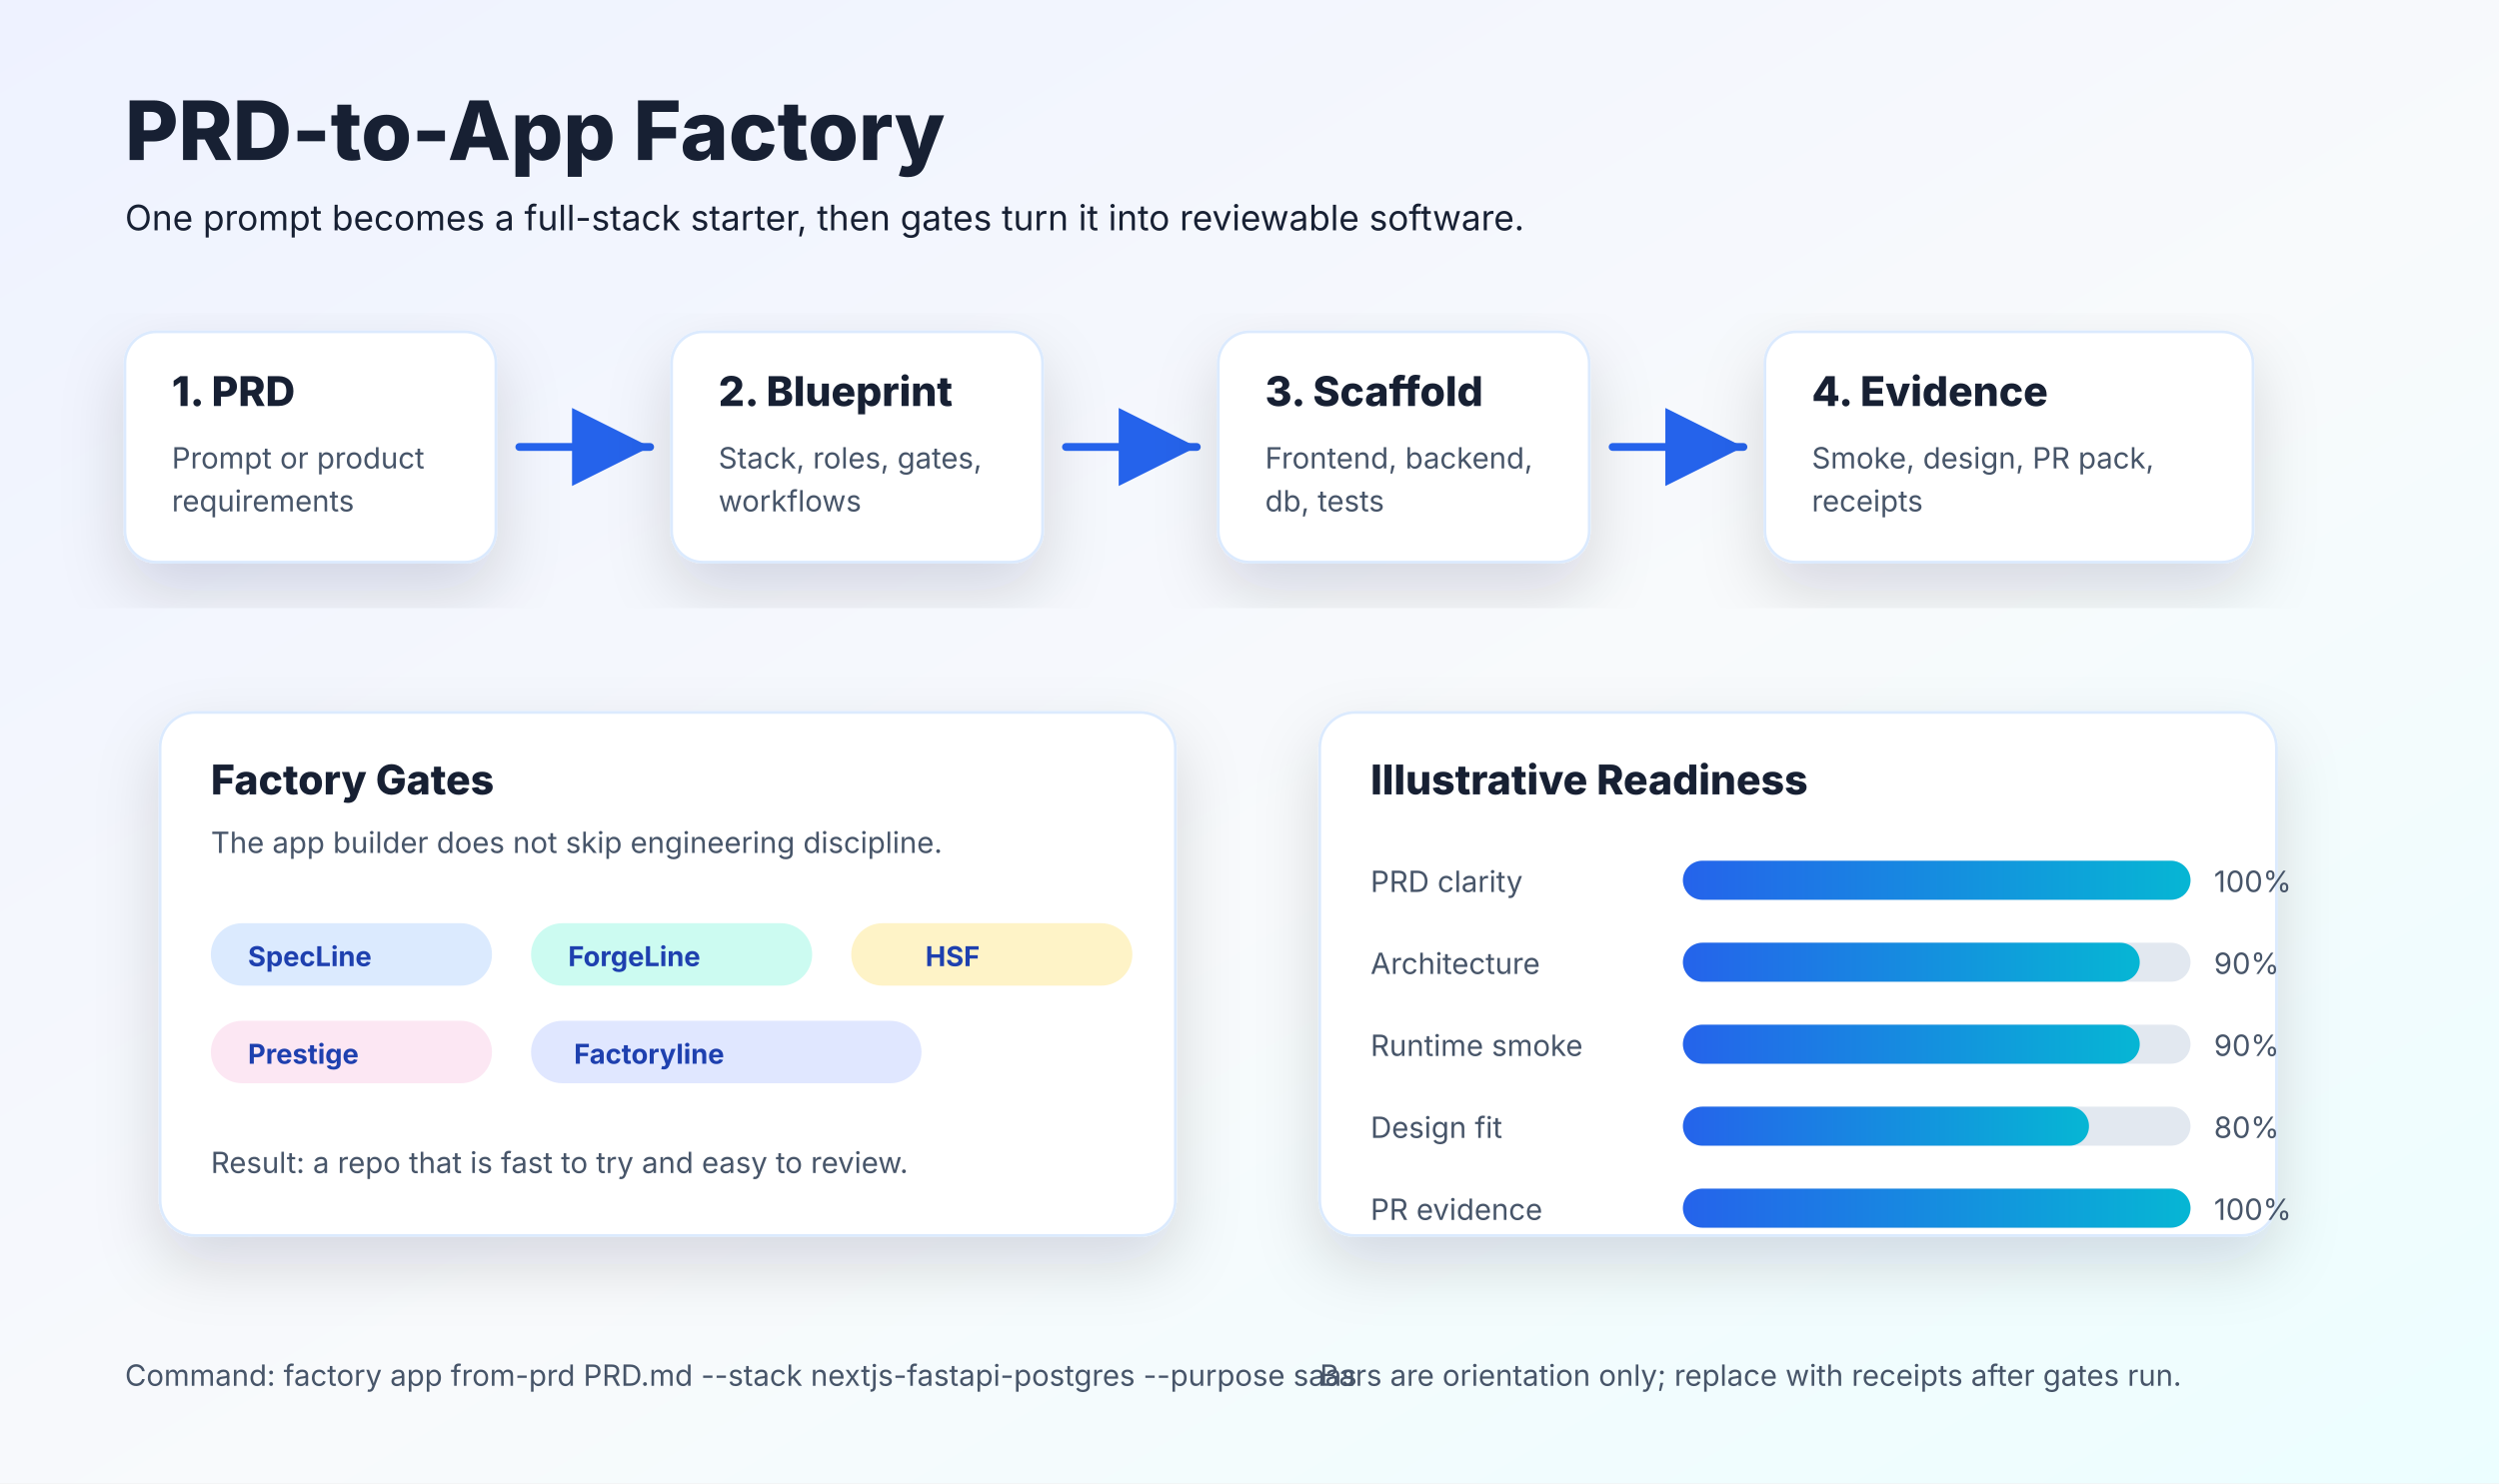
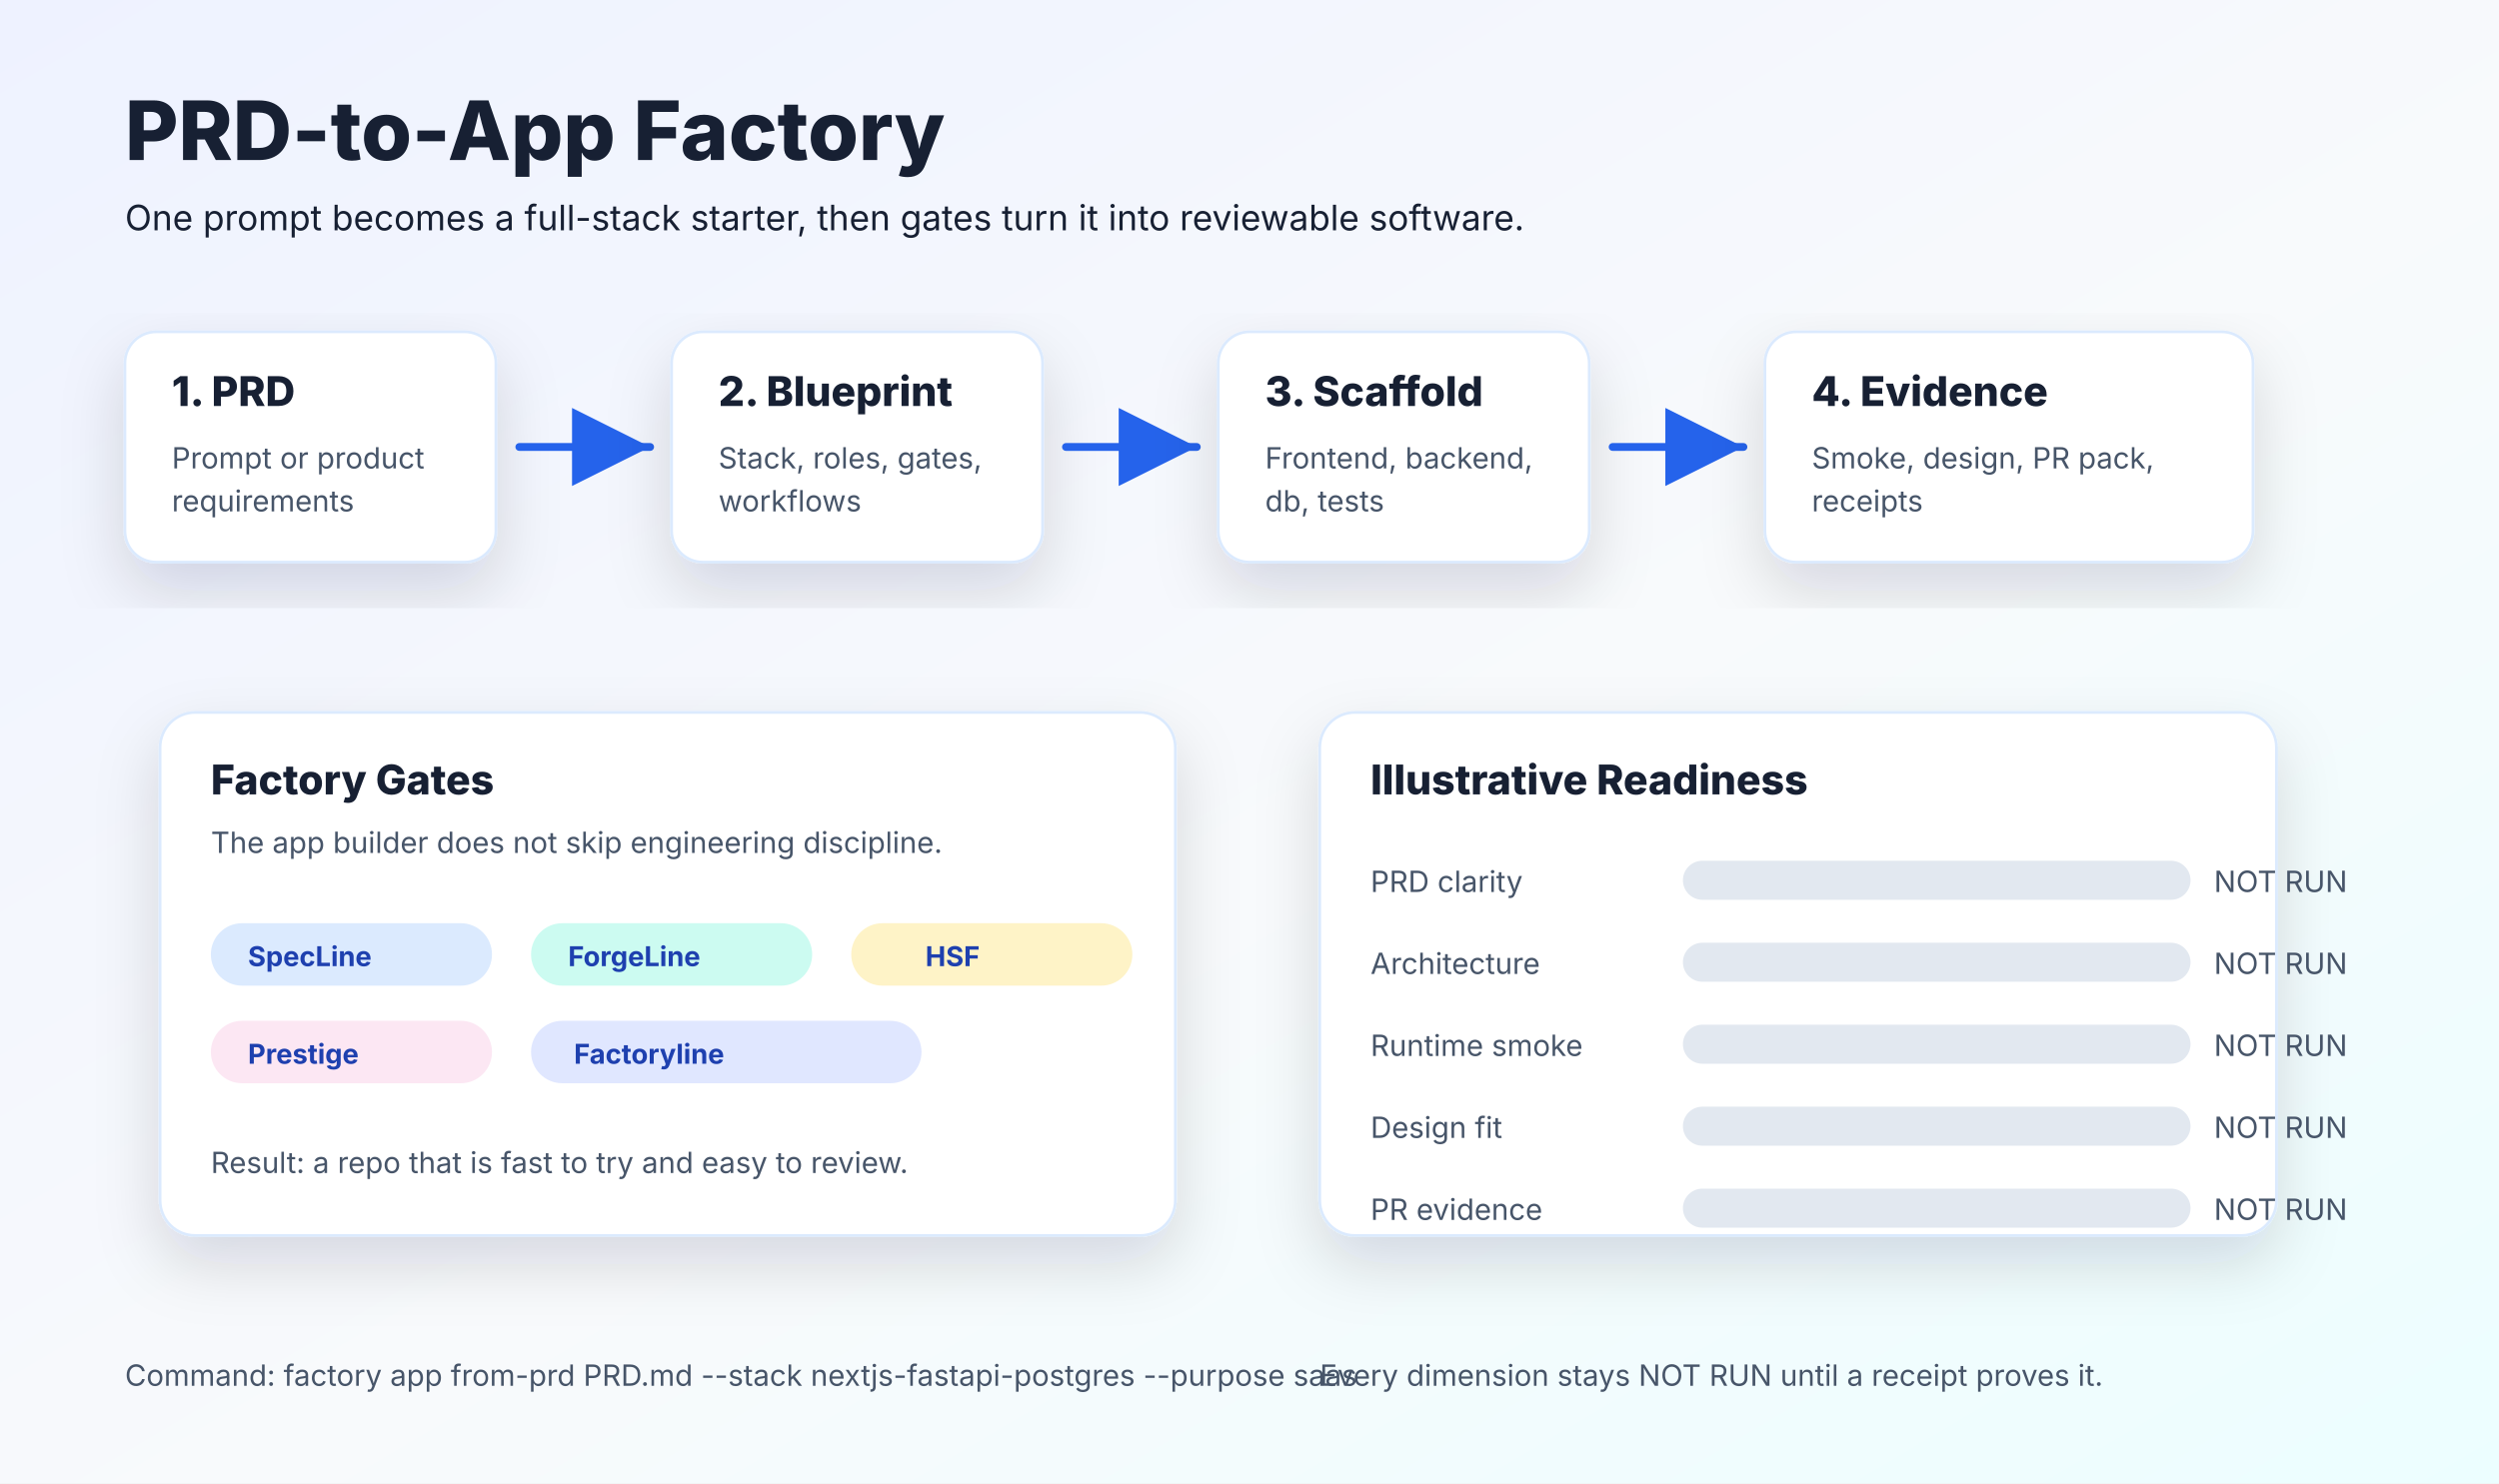
<svg xmlns="http://www.w3.org/2000/svg" width="1280" height="760" viewBox="0 0 1280 760" role="img" aria-labelledby="title desc">
  <defs>
    <linearGradient id="bg" x1="0" x2="1" y1="0" y2="1">
      <stop offset="0" stop-color="#eef2ff" />
      <stop offset="0.55" stop-color="#f8fafc" />
      <stop offset="1" stop-color="#ecfeff" />
    </linearGradient>
    <linearGradient id="blue" x1="0" x2="1">
      <stop offset="0" stop-color="#2563eb" />
      <stop offset="1" stop-color="#06b6d4" />
    </linearGradient>
    <filter id="shadow" x="-20%" y="-20%" width="140%" height="140%">
      <feDropShadow dx="0" dy="14" stdDeviation="16" flood-color="#0f172a" flood-opacity="0.14" />
    </filter>
    <style>
      .label{font-family:Inter,Segoe UI,Arial,sans-serif;fill:#172033}
      .small{font-size:18px}
      .tiny{font-size:15px;fill:#475569}
      .title{font-size:42px;font-weight:800}
      .card-title{font-size:21px;font-weight:800}
      .pill{font-size:14px;font-weight:700;fill:#1e40af}
      .card{fill:#ffffff;stroke:#dbeafe;stroke-width:1.4;filter:url(#shadow)}
      .arrow{stroke:#2563eb;stroke-width:4;fill:none;stroke-linecap:round;stroke-linejoin:round;marker-end:url(#arrow)}
      .bar-bg{fill:#e2e8f0}
      .bar{fill:url(#blue)}
    </style>
    <marker id="arrow" markerWidth="14" markerHeight="14" refX="12" refY="7" orient="auto">
      <path d="M2,2 L12,7 L2,12 Z" fill="#2563eb" />
    </marker>
  </defs>
  <rect width="1280" height="760" rx="0" fill="url(#bg)" />
  <text class="label title" x="64" y="82">PRD-to-App Factory</text>
  <text class="label small" x="64" y="118">One prompt becomes a full-stack starter, then gates turn it into reviewable software.</text>
  <g transform="translate(64 170)">
    <rect class="card" width="190" height="118" rx="16" />
    <text class="label card-title" x="24" y="38">1. PRD</text>
    <text class="label tiny" x="24" y="70">Prompt or product</text>
    <text class="label tiny" x="24" y="92">requirements</text>
  </g>
  <path class="arrow" d="M266 229 H333" />
  <g transform="translate(344 170)">
    <rect class="card" width="190" height="118" rx="16" />
    <text class="label card-title" x="24" y="38">2. Blueprint</text>
    <text class="label tiny" x="24" y="70">Stack, roles, gates,</text>
    <text class="label tiny" x="24" y="92">workflows</text>
  </g>
  <path class="arrow" d="M546 229 H613" />
  <g transform="translate(624 170)">
    <rect class="card" width="190" height="118" rx="16" />
    <text class="label card-title" x="24" y="38">3. Scaffold</text>
    <text class="label tiny" x="24" y="70">Frontend, backend,</text>
    <text class="label tiny" x="24" y="92">db, tests</text>
  </g>
  <path class="arrow" d="M826 229 H893" />
  <g transform="translate(904 170)">
    <rect class="card" width="250" height="118" rx="16" />
    <text class="label card-title" x="24" y="38">4. Evidence</text>
    <text class="label tiny" x="24" y="70">Smoke, design, PR pack,</text>
    <text class="label tiny" x="24" y="92">receipts</text>
  </g>
  <g transform="translate(82 365)">
    <rect class="card" width="520" height="268" rx="18" />
    <text class="label card-title" x="26" y="42">Factory Gates</text>
    <text class="label tiny" x="26" y="72">The app builder does not skip engineering discipline.</text>
    <g transform="translate(26 108)">
      <rect width="144" height="32" rx="16" fill="#dbeafe" />
      <text class="label pill" x="19" y="22">SpecLine</text>
      <rect x="164" width="144" height="32" rx="16" fill="#ccfbf1" />
      <text class="label pill" x="183" y="22">ForgeLine</text>
      <rect x="328" width="144" height="32" rx="16" fill="#fef3c7" />
      <text class="label pill" x="366" y="22">HSF</text>
    </g>
    <g transform="translate(26 158)">
      <rect width="144" height="32" rx="16" fill="#fce7f3" />
      <text class="label pill" x="19" y="22">Prestige</text>
      <rect x="164" width="200" height="32" rx="16" fill="#e0e7ff" />
      <text class="label pill" x="186" y="22">Factoryline</text>
    </g>
    <text class="label tiny" x="26" y="236">Result: a repo that is fast to try and easy to review.</text>
  </g>
  <g transform="translate(676 365)">
    <rect class="card" width="490" height="268" rx="18" />
    <text class="label card-title" x="26" y="42">Illustrative Readiness</text>
    <g transform="translate(26 74)">
      <text class="label tiny" x="0" y="18">PRD clarity</text>
      <rect class="bar-bg" x="160" y="2" width="260" height="20" rx="10" />
-       <rect class="bar" x="160" y="2" width="260" height="20" rx="10" />
-       <text class="label tiny" x="432" y="18">100%</text>
+       <text class="label tiny" x="432" y="18">NOT RUN</text>
    </g>
    <g transform="translate(26 116)">
      <text class="label tiny" x="0" y="18">Architecture</text>
      <rect class="bar-bg" x="160" y="2" width="260" height="20" rx="10" />
-       <rect class="bar" x="160" y="2" width="234" height="20" rx="10" />
-       <text class="label tiny" x="432" y="18">90%</text>
+       <text class="label tiny" x="432" y="18">NOT RUN</text>
    </g>
    <g transform="translate(26 158)">
      <text class="label tiny" x="0" y="18">Runtime smoke</text>
      <rect class="bar-bg" x="160" y="2" width="260" height="20" rx="10" />
-       <rect class="bar" x="160" y="2" width="234" height="20" rx="10" />
-       <text class="label tiny" x="432" y="18">90%</text>
+       <text class="label tiny" x="432" y="18">NOT RUN</text>
    </g>
    <g transform="translate(26 200)">
      <text class="label tiny" x="0" y="18">Design fit</text>
      <rect class="bar-bg" x="160" y="2" width="260" height="20" rx="10" />
-       <rect class="bar" x="160" y="2" width="208" height="20" rx="10" />
-       <text class="label tiny" x="432" y="18">80%</text>
+       <text class="label tiny" x="432" y="18">NOT RUN</text>
    </g>
    <g transform="translate(26 242)">
      <text class="label tiny" x="0" y="18">PR evidence</text>
      <rect class="bar-bg" x="160" y="2" width="260" height="20" rx="10" />
-       <rect class="bar" x="160" y="2" width="260" height="20" rx="10" />
-       <text class="label tiny" x="432" y="18">100%</text>
+       <text class="label tiny" x="432" y="18">NOT RUN</text>
    </g>
  </g>
  <text class="label tiny" x="64" y="710">Command: factory app from-prd PRD.md --stack nextjs-fastapi-postgres --purpose saas</text>
-   <text class="label tiny" x="676" y="710">Bars are orientation only; replace with receipts after gates run.</text>
+   <text class="label tiny" x="676" y="710">Every dimension stays NOT RUN until a receipt proves it.</text>
</svg>
